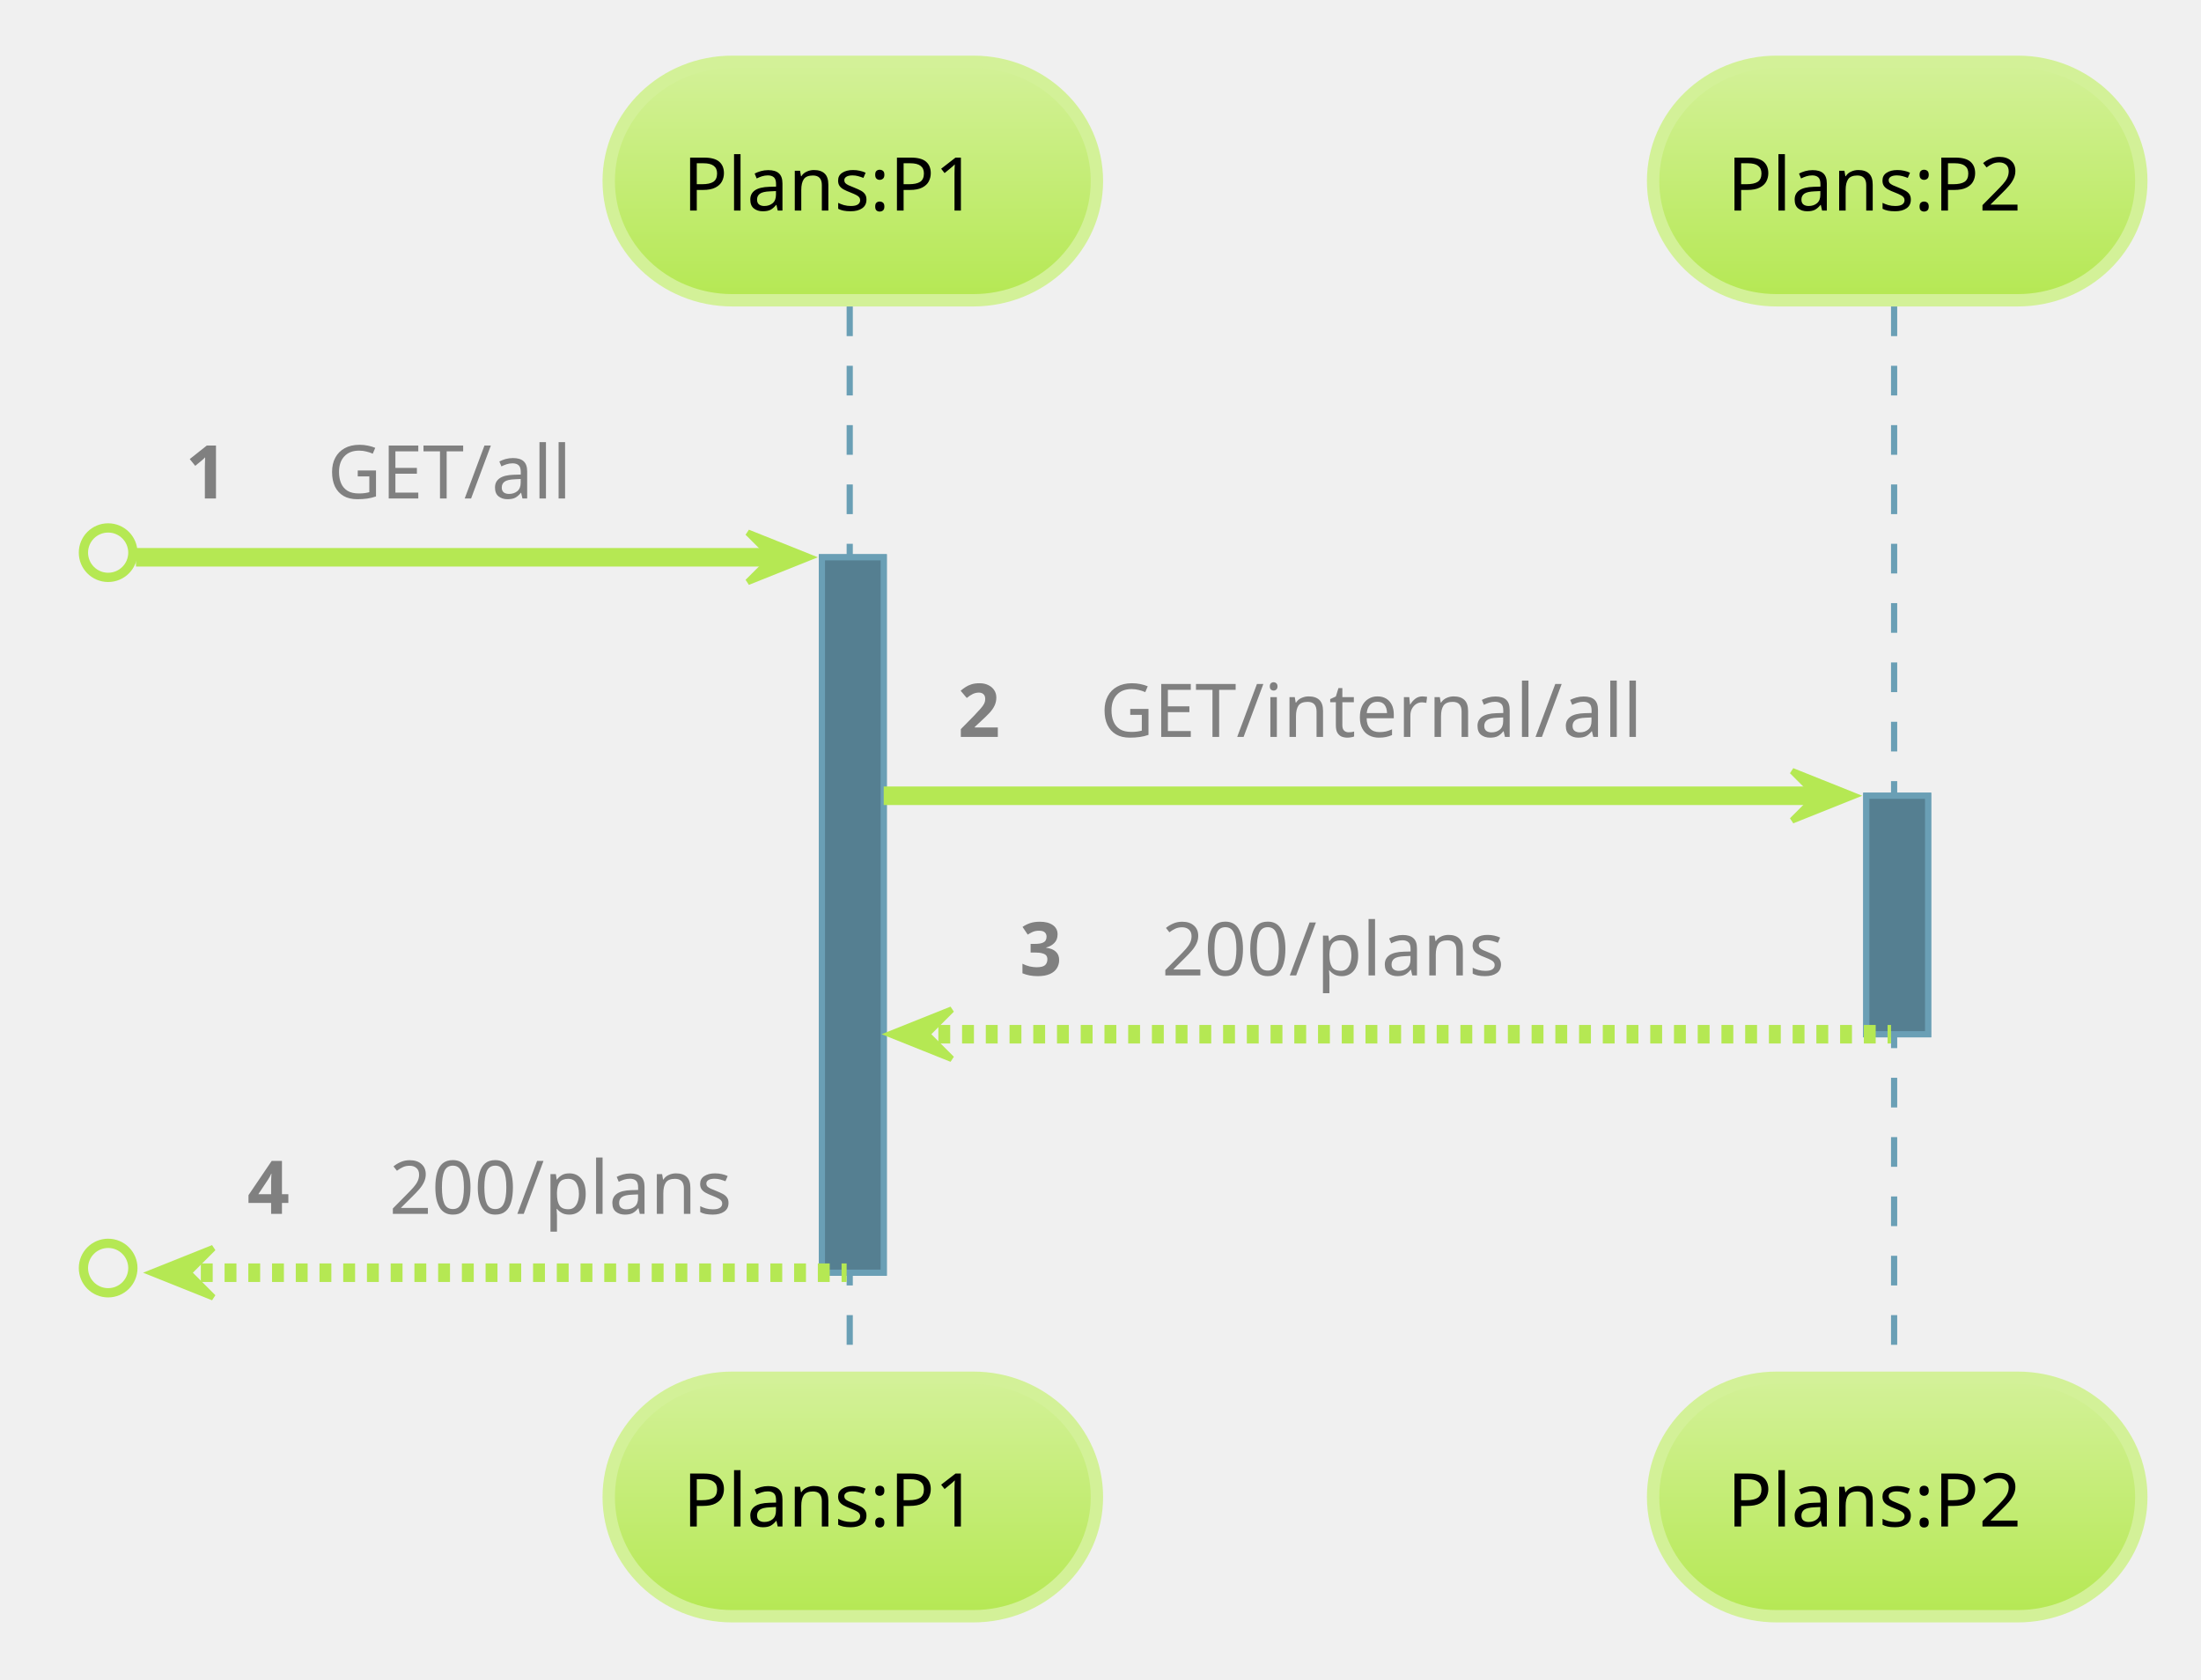
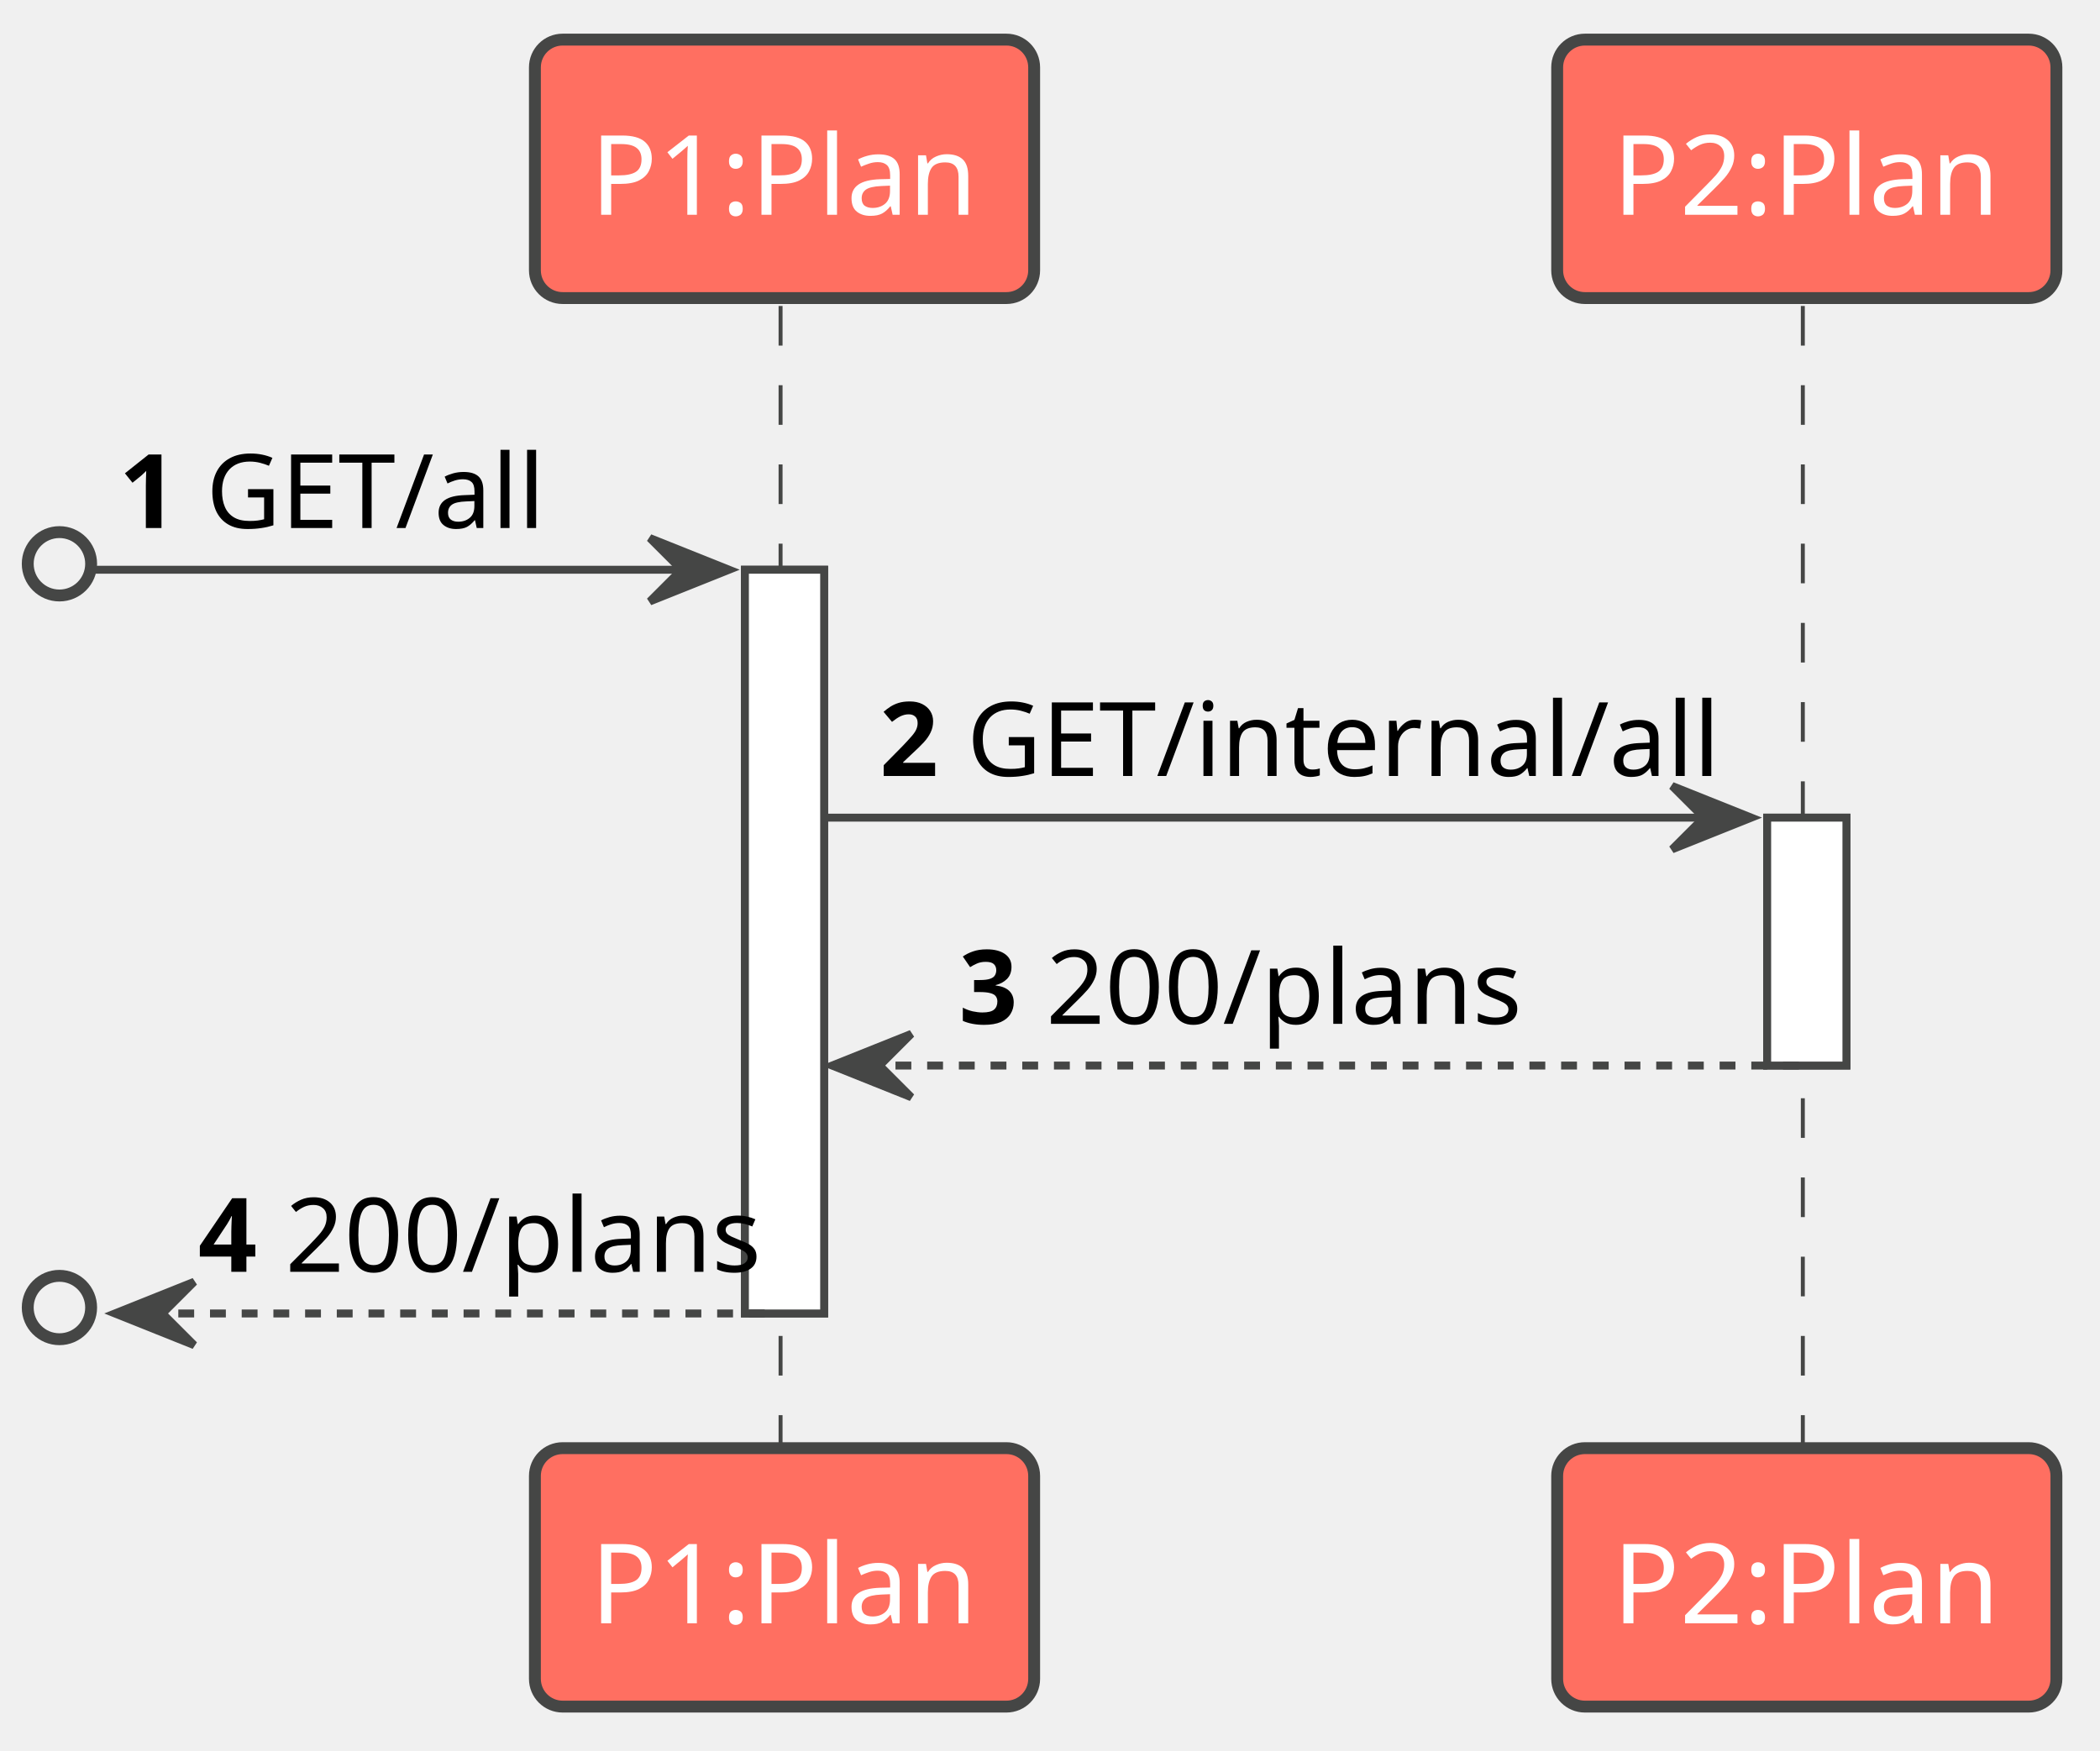
- <svg xmlns="http://www.w3.org/2000/svg" contentStyleType="text/css" height="283.333px" preserveAspectRatio="none" style="width:371px;height:283px;" version="1.1" viewBox="0 0 371 283" width="371.875px" zoomAndPan="magnify">
-   <defs>
-     <linearGradient id="g15k65tv64625q0" x1="50%" x2="50%" y1="0%" y2="100%">
-       <stop offset="0%" stop-color="#D3F198" />
-       <stop offset="100%" stop-color="#B5E853" />
-     </linearGradient>
-   </defs>
+ <svg xmlns="http://www.w3.org/2000/svg" contentStyleType="text/css" height="221px" preserveAspectRatio="none" style="width:265px;height:221px;" version="1.1" viewBox="0 0 265 221" width="265px" zoomAndPan="magnify">
+   <defs />
  <g>
-     <rect fill="#557F91" height="120.575" style="stroke:#6A9FB5;stroke-width:1.042;" width="10.417" x="138.542" y="93.925" />
-     <rect fill="#557F91" height="40.192" style="stroke:#6A9FB5;stroke-width:1.042;" width="10.417" x="314.583" y="134.117" />
-     <line style="stroke:#6A9FB5;stroke-width:1.042;stroke-dasharray:5.0,5.0;" x1="143.229" x2="143.229" y1="51.65" y2="233.25" />
-     <line style="stroke:#6A9FB5;stroke-width:1.042;stroke-dasharray:5.0,5.0;" x1="319.271" x2="319.271" y1="51.65" y2="233.25" />
-     <rect fill="url(#g15k65tv64625q0)" height="40.192" rx="20.833" ry="20.833" style="stroke:#D3F198;stroke-width:2.083;" width="82.292" x="102.604" y="10.417" />
-     <text fill="#000000" font-family="Verdana" font-size="12.5" lengthAdjust="spacing" textLength="57.292" x="115.104" y="35.484">Plans:P1</text>
-     <rect fill="url(#g15k65tv64625q0)" height="40.192" rx="20.833" ry="20.833" style="stroke:#D3F198;stroke-width:2.083;" width="82.292" x="102.604" y="232.208" />
-     <text fill="#000000" font-family="Verdana" font-size="12.5" lengthAdjust="spacing" textLength="57.292" x="115.104" y="257.275">Plans:P1</text>
-     <rect fill="url(#g15k65tv64625q0)" height="40.192" rx="20.833" ry="20.833" style="stroke:#D3F198;stroke-width:2.083;" width="82.292" x="278.646" y="10.417" />
-     <text fill="#000000" font-family="Verdana" font-size="12.5" lengthAdjust="spacing" textLength="57.292" x="291.146" y="35.484">Plans:P2</text>
-     <rect fill="url(#g15k65tv64625q0)" height="40.192" rx="20.833" ry="20.833" style="stroke:#D3F198;stroke-width:2.083;" width="82.292" x="278.646" y="232.208" />
-     <text fill="#000000" font-family="Verdana" font-size="12.5" lengthAdjust="spacing" textLength="57.292" x="291.146" y="257.275">Plans:P2</text>
-     <rect fill="#557F91" height="120.575" style="stroke:#6A9FB5;stroke-width:1.042;" width="10.417" x="138.542" y="93.925" />
-     <rect fill="#557F91" height="40.192" style="stroke:#6A9FB5;stroke-width:1.042;" width="10.417" x="314.583" y="134.117" />
-     <ellipse cx="18.229" cy="93.144" fill="none" rx="4.167" ry="4.167" style="stroke:#B5E853;stroke-width:1.562;" />
-     <polygon fill="#B5E853" points="126.042,89.758,136.458,93.925,126.042,98.092,130.208,93.925" style="stroke:#B5E853;stroke-width:1.042;" />
-     <line style="stroke:#B5E853;stroke-width:3.125;" x1="22.917" x2="132.292" y1="93.925" y2="93.925" />
-     <text fill="#808080" font-family="Verdana" font-size="12.5" font-weight="bold" lengthAdjust="spacing" textLength="9.375" x="31.25" y="84.009">1</text>
-     <text fill="#808080" font-family="Verdana" font-size="12.5" lengthAdjust="spacing" textLength="44.792" x="55.208" y="84.009">GET/all</text>
-     <polygon fill="#B5E853" points="302.083,129.95,312.5,134.117,302.083,138.283,306.25,134.117" style="stroke:#B5E853;stroke-width:1.042;" />
-     <line style="stroke:#B5E853;stroke-width:3.125;" x1="148.958" x2="308.333" y1="134.117" y2="134.117" />
-     <text fill="#808080" font-family="Verdana" font-size="12.5" font-weight="bold" lengthAdjust="spacing" textLength="9.375" x="161.458" y="124.2">2</text>
-     <text fill="#808080" font-family="Verdana" font-size="12.5" lengthAdjust="spacing" textLength="100" x="185.417" y="124.2">GET/internal/all</text>
-     <polygon fill="#B5E853" points="160.417,170.142,150,174.308,160.417,178.475,156.25,174.308" style="stroke:#B5E853;stroke-width:1.042;" />
-     <line style="stroke:#B5E853;stroke-width:3.125;stroke-dasharray:2.0,2.0;" x1="154.167" x2="318.75" y1="174.308" y2="174.308" />
-     <text fill="#808080" font-family="Verdana" font-size="12.5" font-weight="bold" lengthAdjust="spacing" textLength="9.375" x="171.875" y="164.392">3</text>
-     <text fill="#808080" font-family="Verdana" font-size="12.5" lengthAdjust="spacing" textLength="65.625" x="195.833" y="164.392">200/plans</text>
-     <ellipse cx="18.229" cy="213.719" fill="none" rx="4.167" ry="4.167" style="stroke:#B5E853;stroke-width:1.562;" />
-     <polygon fill="#B5E853" points="35.938,210.333,25.521,214.5,35.938,218.667,31.771,214.5" style="stroke:#B5E853;stroke-width:1.042;" />
-     <line style="stroke:#B5E853;stroke-width:3.125;stroke-dasharray:2.0,2.0;" x1="33.854" x2="142.708" y1="214.5" y2="214.5" />
-     <text fill="#808080" font-family="Verdana" font-size="12.5" font-weight="bold" lengthAdjust="spacing" textLength="9.375" x="41.667" y="204.584">4</text>
-     <text fill="#808080" font-family="Verdana" font-size="12.5" lengthAdjust="spacing" textLength="65.625" x="65.625" y="204.584">200/plans</text>
+     <rect fill="#FFFFFF" height="93.873" style="stroke:#454645;stroke-width:1.0;" width="10" x="94" y="71.912" />
+     <rect fill="#FFFFFF" height="31.291" style="stroke:#454645;stroke-width:1.0;" width="10" x="223" y="103.203" />
+     <line style="stroke:#454645;stroke-width:0.5;stroke-dasharray:5.0,5.0;" x1="98.5" x2="98.5" y1="38.621" y2="183.785" />
+     <line style="stroke:#454645;stroke-width:0.5;stroke-dasharray:5.0,5.0;" x1="227.5" x2="227.5" y1="38.621" y2="183.785" />
+     <rect fill="#FF6F61" height="32.621" rx="3.5" ry="3.5" style="stroke:#454645;stroke-width:1.5;" width="63" x="67.5" y="5" />
+     <text fill="#FFFFFF" font-family="sans-serif" font-size="14" lengthAdjust="spacing" textLength="49" x="74.5" y="27.107">P1:Plan</text>
+     <rect fill="#FF6F61" height="32.621" rx="3.5" ry="3.5" style="stroke:#454645;stroke-width:1.5;" width="63" x="67.5" y="182.785" />
+     <text fill="#FFFFFF" font-family="sans-serif" font-size="14" lengthAdjust="spacing" textLength="49" x="74.5" y="204.893">P1:Plan</text>
+     <rect fill="#FF6F61" height="32.621" rx="3.5" ry="3.5" style="stroke:#454645;stroke-width:1.5;" width="63" x="196.5" y="5" />
+     <text fill="#FFFFFF" font-family="sans-serif" font-size="14" lengthAdjust="spacing" textLength="49" x="203.5" y="27.107">P2:Plan</text>
+     <rect fill="#FF6F61" height="32.621" rx="3.5" ry="3.5" style="stroke:#454645;stroke-width:1.5;" width="63" x="196.5" y="182.785" />
+     <text fill="#FFFFFF" font-family="sans-serif" font-size="14" lengthAdjust="spacing" textLength="49" x="203.5" y="204.893">P2:Plan</text>
+     <rect fill="#FFFFFF" height="93.873" style="stroke:#454645;stroke-width:1.0;" width="10" x="94" y="71.912" />
+     <rect fill="#FFFFFF" height="31.291" style="stroke:#454645;stroke-width:1.0;" width="10" x="223" y="103.203" />
+     <ellipse cx="7.5" cy="71.162" fill="none" rx="4" ry="4" style="stroke:#454645;stroke-width:1.5;" />
+     <polygon fill="#454645" points="82,67.912,92,71.912,82,75.912,86,71.912" style="stroke:#454645;stroke-width:1.0;" />
+     <line style="stroke:#454645;stroke-width:1.0;" x1="12" x2="88" y1="71.912" y2="71.912" />
+     <text fill="#000000" font-family="sans-serif" font-size="13" font-weight="bold" lengthAdjust="spacing" textLength="7" x="15" y="66.649">1</text>
+     <text fill="#000000" font-family="sans-serif" font-size="13" lengthAdjust="spacing" textLength="43" x="26" y="66.649">GET/all</text>
+     <polygon fill="#454645" points="211,99.203,221,103.203,211,107.203,215,103.203" style="stroke:#454645;stroke-width:1.0;" />
+     <line style="stroke:#454645;stroke-width:1.0;" x1="104" x2="217" y1="103.203" y2="103.203" />
+     <text fill="#000000" font-family="sans-serif" font-size="13" font-weight="bold" lengthAdjust="spacing" textLength="7" x="111" y="97.94">2</text>
+     <text fill="#000000" font-family="sans-serif" font-size="13" lengthAdjust="spacing" textLength="89" x="122" y="97.94">GET/internal/all</text>
+     <polygon fill="#454645" points="115,130.494,105,134.494,115,138.494,111,134.494" style="stroke:#454645;stroke-width:1.0;" />
+     <line style="stroke:#454645;stroke-width:1.0;stroke-dasharray:2.0,2.0;" x1="109" x2="227" y1="134.494" y2="134.494" />
+     <text fill="#000000" font-family="sans-serif" font-size="13" font-weight="bold" lengthAdjust="spacing" textLength="7" x="121" y="129.231">3</text>
+     <text fill="#000000" font-family="sans-serif" font-size="13" lengthAdjust="spacing" textLength="56" x="132" y="129.231">200/plans</text>
+     <ellipse cx="7.5" cy="165.035" fill="none" rx="4" ry="4" style="stroke:#454645;stroke-width:1.5;" />
+     <polygon fill="#454645" points="24.5,161.785,14.5,165.785,24.5,169.785,20.5,165.785" style="stroke:#454645;stroke-width:1.0;" />
+     <line style="stroke:#454645;stroke-width:1.0;stroke-dasharray:2.0,2.0;" x1="22.5" x2="98" y1="165.785" y2="165.785" />
+     <text fill="#000000" font-family="sans-serif" font-size="13" font-weight="bold" lengthAdjust="spacing" textLength="7" x="25" y="160.523">4</text>
+     <text fill="#000000" font-family="sans-serif" font-size="13" lengthAdjust="spacing" textLength="56" x="36" y="160.523">200/plans</text>
  </g>
</svg>
